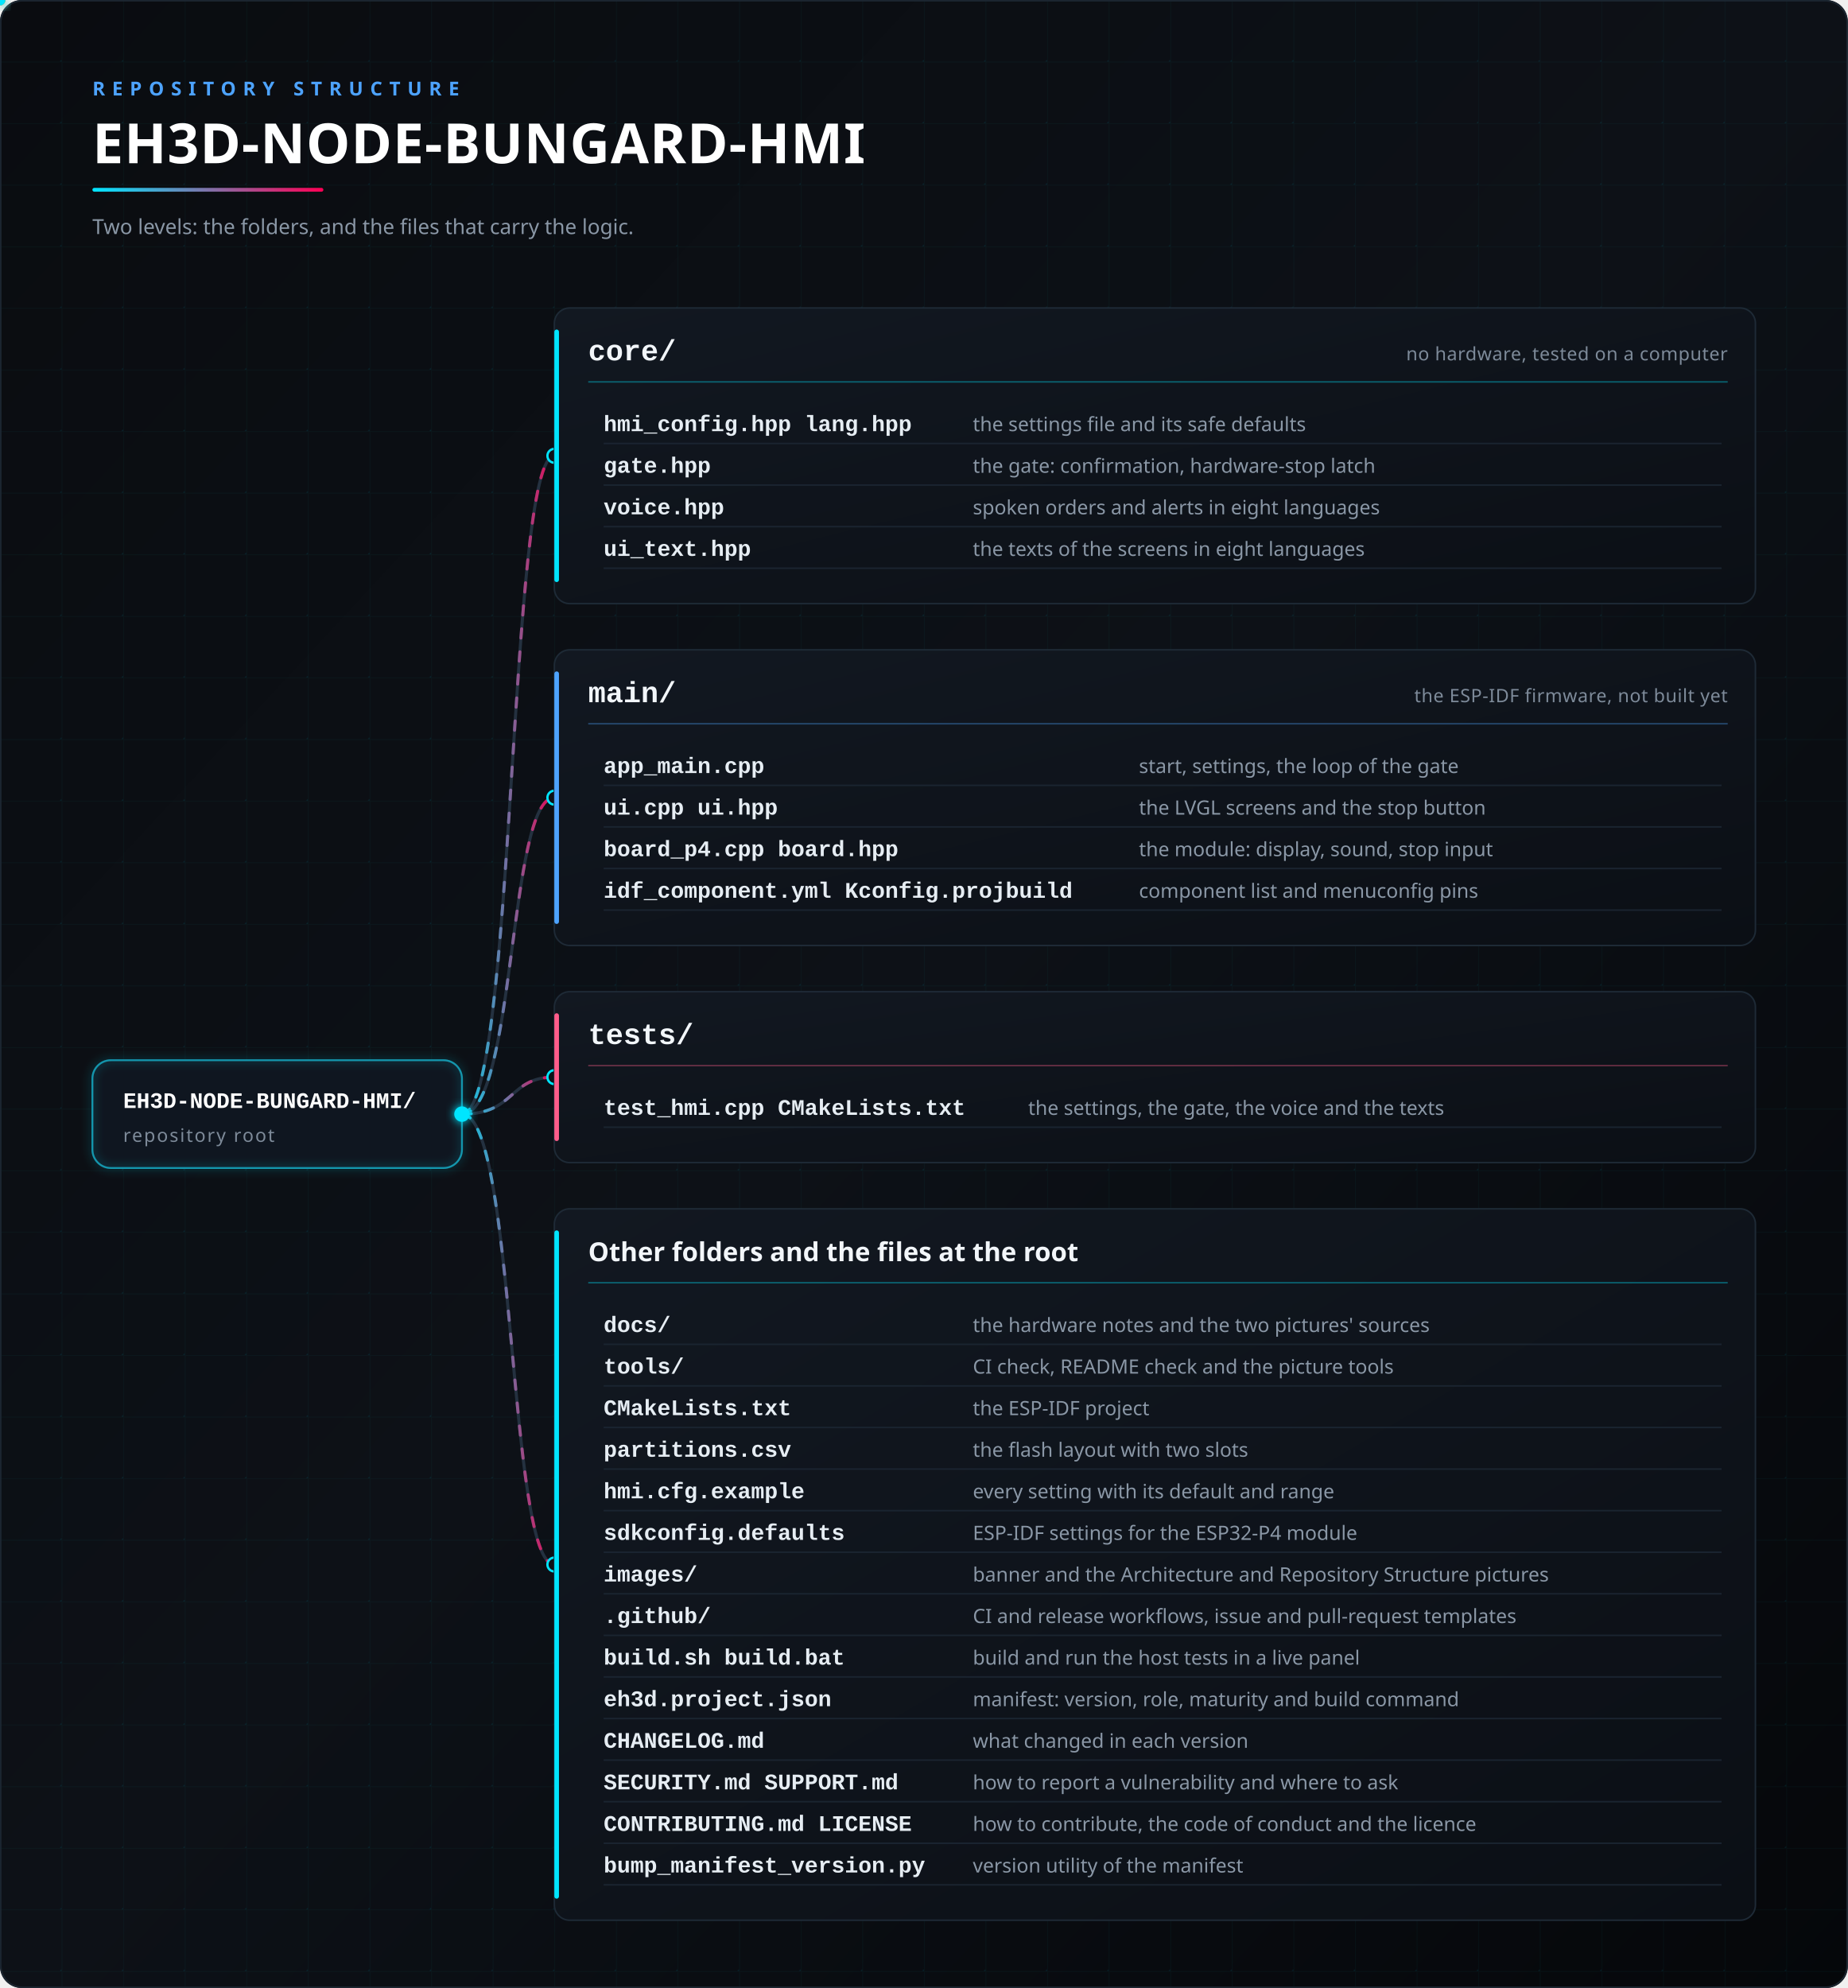
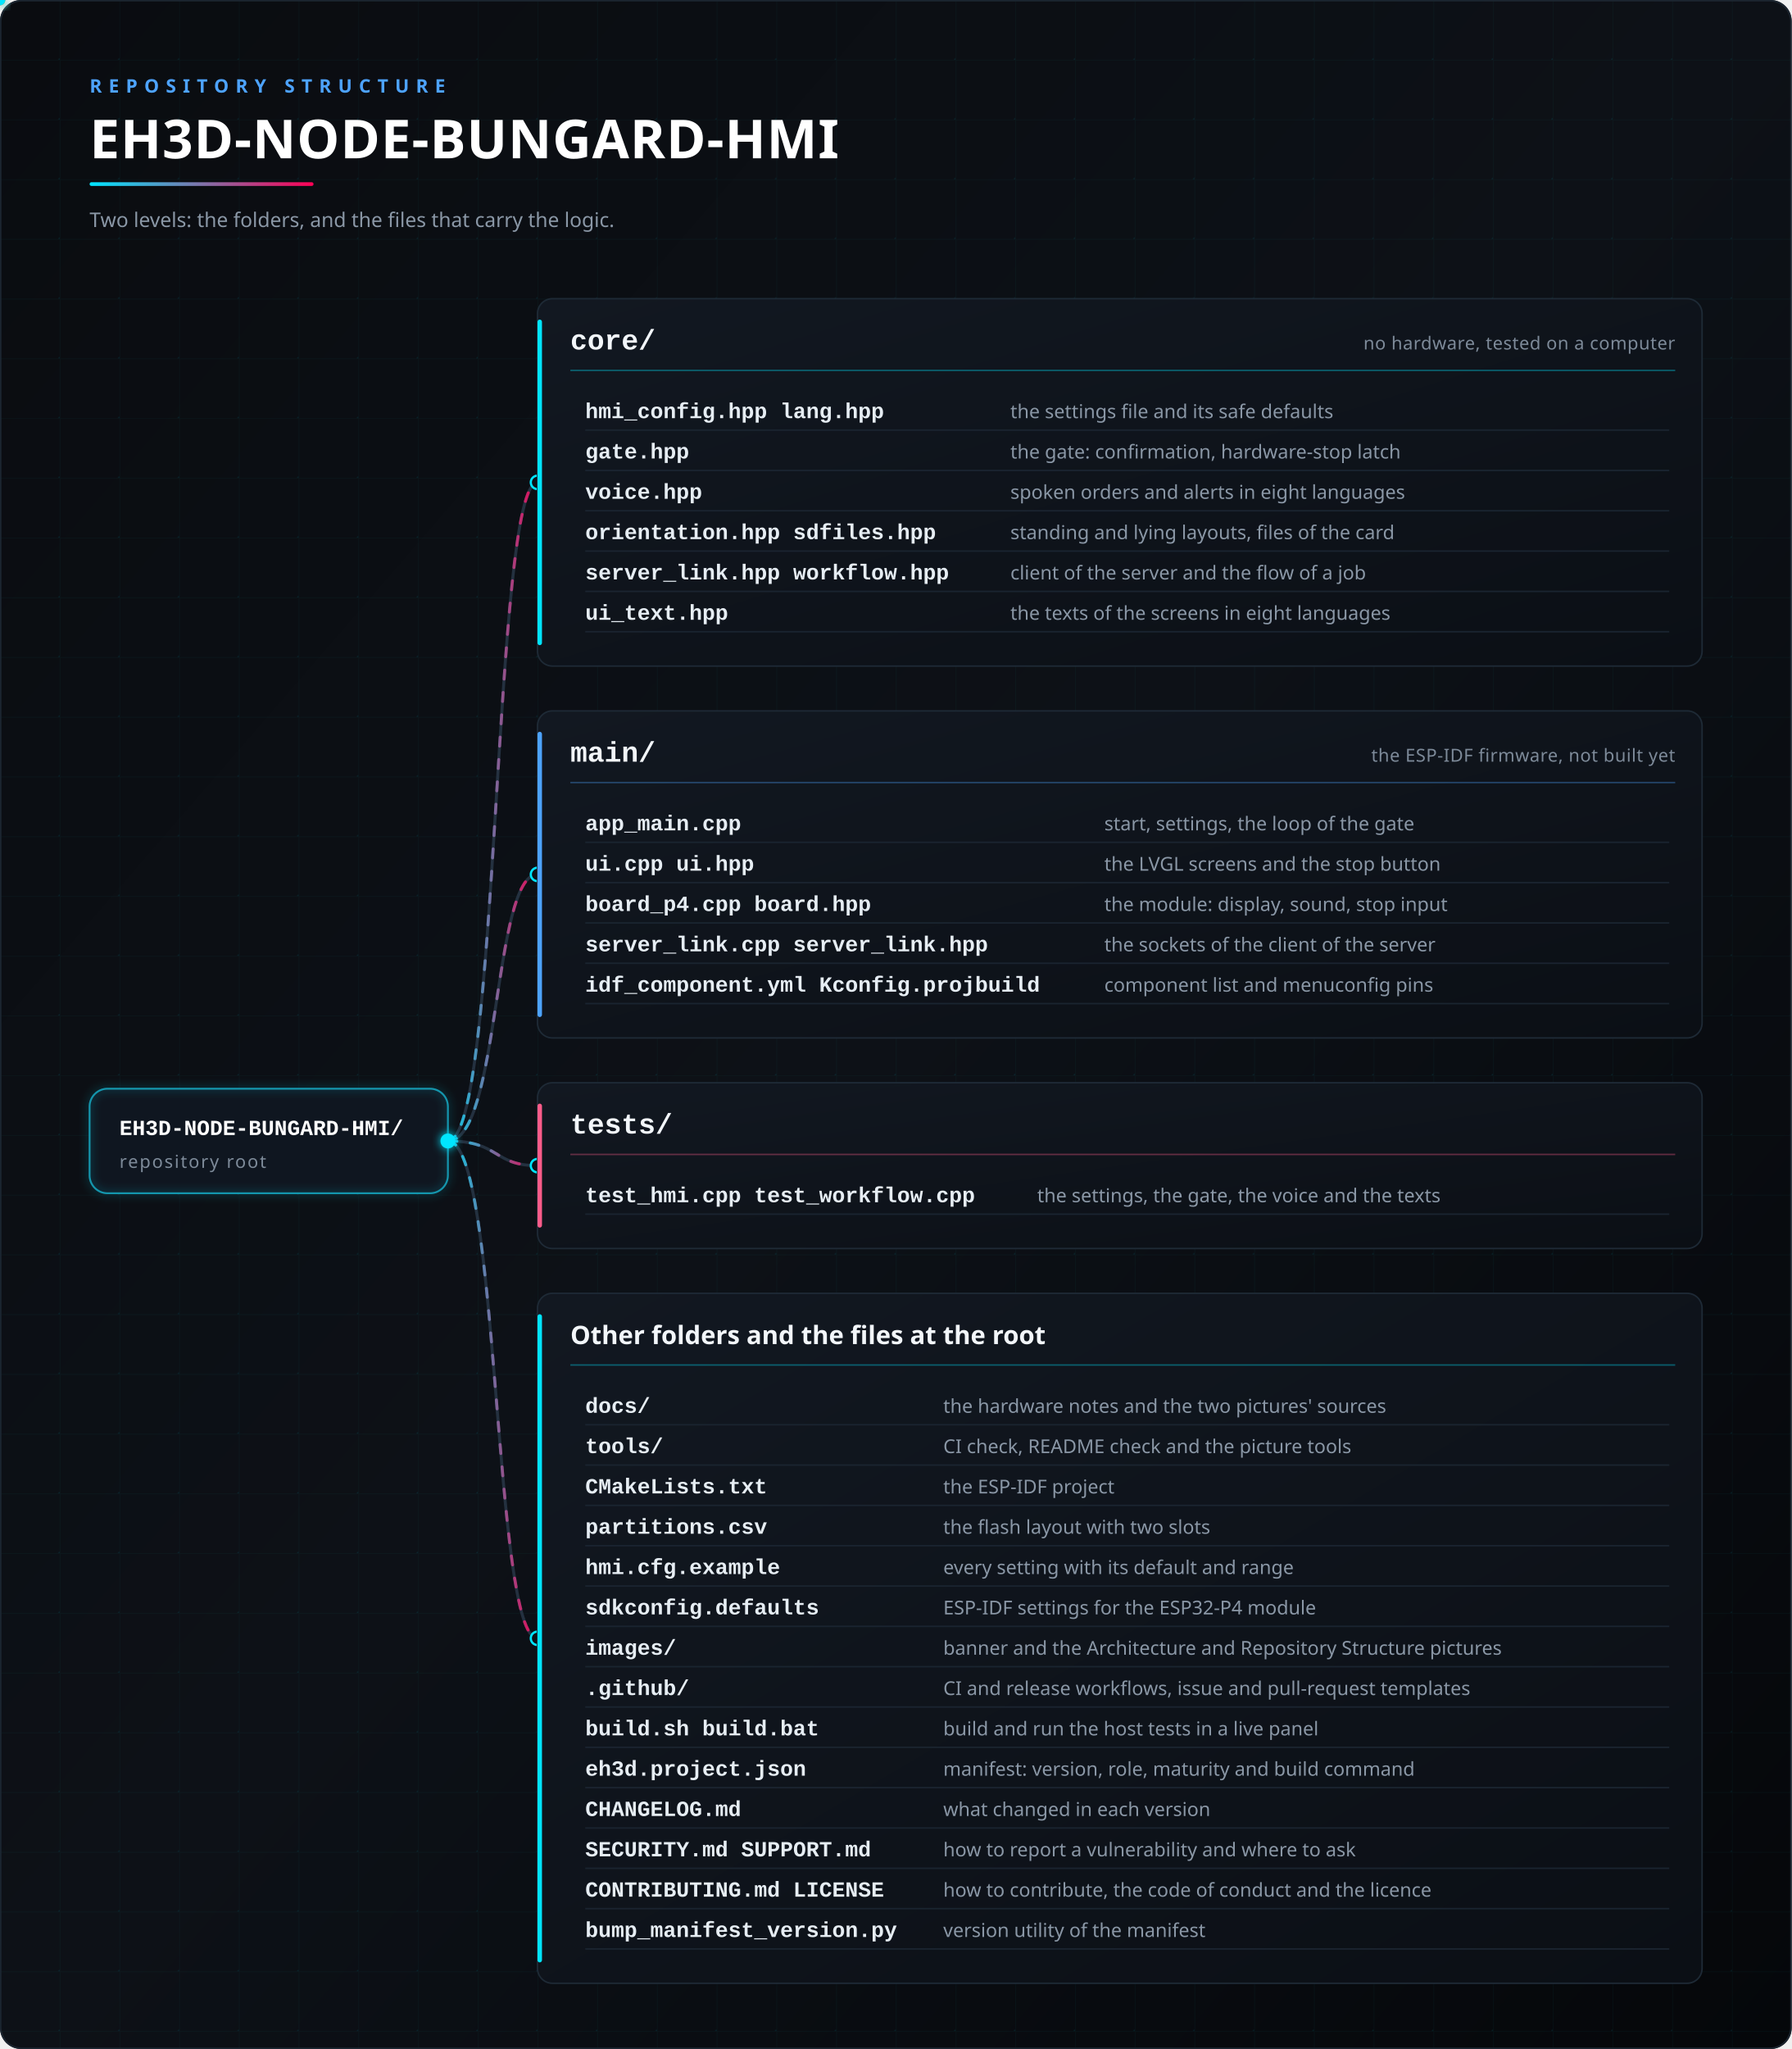
- <svg xmlns="http://www.w3.org/2000/svg" viewBox="0 0 1200 1291" width="100%" role="img" aria-labelledby="t d">
+ <svg xmlns="http://www.w3.org/2000/svg" viewBox="0 0 1200 1372" width="100%" role="img" aria-labelledby="t d">
  <defs>
    <linearGradient id="bg" x1="0" y1="0" x2="1" y2="1">
      <stop offset="0" stop-color="#0A0C10" />
      <stop offset="0.5" stop-color="#0D1117" />
      <stop offset="1" stop-color="#05070A" />
    </linearGradient>
    <linearGradient id="card" x1="0" y1="0" x2="1" y2="1">
      <stop offset="0" stop-color="#121821" />
      <stop offset="1" stop-color="#0B0F15" />
    </linearGradient>
    <linearGradient id="line" x1="0" y1="0" x2="1" y2="0">
      <stop offset="0" stop-color="#00E5FF" />
      <stop offset="1" stop-color="#FF0055" />
    </linearGradient>
    <filter id="glow" x="-50%" y="-50%" width="200%" height="200%">
      <feGaussianBlur stdDeviation="3" result="b" />
      <feMerge>
        <feMergeNode in="b" />
        <feMergeNode in="SourceGraphic" />
      </feMerge>
    </filter>
    <pattern id="grid" width="40" height="40" patternUnits="userSpaceOnUse">
      <path d="M40 0H0V40" fill="none" stroke="#00E5FF" stroke-opacity="0.035" />
      <circle cx="40" cy="40" r="1" fill="#00E5FF" fill-opacity="0.09" />
    </pattern>
  </defs>
-   <rect width="1200" height="1291" rx="14" fill="url(#bg)" />
-   <rect width="1200" height="1291" rx="14" fill="url(#grid)" />
-   <rect x="0.5" y="0.5" width="1199" height="1290" rx="14" fill="none" stroke="#1B2530" />
+   <rect width="1200" height="1372" rx="14" fill="url(#bg)" />
+   <rect width="1200" height="1372" rx="14" fill="url(#grid)" />
+   <rect x="0.5" y="0.5" width="1199" height="1371" rx="14" fill="none" stroke="#1B2530" />
  <text x="60" y="62" font-family="'Segoe UI','Noto Sans','Noto Sans CJK SC','Microsoft YaHei','Yu Gothic','Helvetica Neue',Helvetica,Arial,sans-serif" font-size="12.5" font-weight="600" fill="#4DA3FF" text-anchor="start" letter-spacing="4.5">REPOSITORY STRUCTURE</text>
  <text x="60" y="106" font-family="'Segoe UI','Noto Sans','Noto Sans CJK SC','Microsoft YaHei','Yu Gothic','Helvetica Neue',Helvetica,Arial,sans-serif" font-size="36" font-weight="700" fill="#FFFFFF" text-anchor="start" letter-spacing="0.5">EH3D-NODE-BUNGARD-HMI</text>
  <rect x="60" y="122" width="150" height="2.5" rx="1.25" fill="url(#line)">
    <animate attributeName="width" values="40;150;150" keyTimes="0;0.4;1" dur="3s" repeatCount="indefinite" />
  </rect>
  <text x="60" y="152" font-family="'Segoe UI','Noto Sans','Noto Sans CJK SC','Microsoft YaHei','Yu Gothic','Helvetica Neue',Helvetica,Arial,sans-serif" font-size="13.5" font-weight="400" fill="#8A97A6" text-anchor="start">Two levels: the folders, and the files that carry the logic.</text>
-   <path id="c0" d="M300,723.5 C335,723.5 330,296 360,296" fill="none" stroke="#243140" stroke-width="2" />
-   <path d="M300,723.5 C335,723.5 330,296 360,296" fill="none" stroke="url(#line)" stroke-width="2" stroke-linecap="round" stroke-dasharray="6 9" opacity="0.9">
+   <path id="c0" d="M300,764 C335,764 330,323 360,323" fill="none" stroke="#243140" stroke-width="2" />
+   <path d="M300,764 C335,764 330,323 360,323" fill="none" stroke="url(#line)" stroke-width="2" stroke-linecap="round" stroke-dasharray="6 9" opacity="0.9">
    <animate attributeName="stroke-dashoffset" from="0" to="-30" dur="1.6s" repeatCount="indefinite" />
  </path>
-   <circle cx="360" cy="296" r="4.5" fill="#0D1117" stroke="#00E5FF" stroke-width="1.5" />
-   <path id="c1" d="M300,723.5 C335,723.5 330,518 360,518" fill="none" stroke="#243140" stroke-width="2" />
-   <path d="M300,723.5 C335,723.5 330,518 360,518" fill="none" stroke="url(#line)" stroke-width="2" stroke-linecap="round" stroke-dasharray="6 9" opacity="0.9">
+   <circle cx="360" cy="323" r="4.5" fill="#0D1117" stroke="#00E5FF" stroke-width="1.5" />
+   <path id="c1" d="M300,764 C335,764 330,585.5 360,585.5" fill="none" stroke="#243140" stroke-width="2" />
+   <path d="M300,764 C335,764 330,585.5 360,585.5" fill="none" stroke="url(#line)" stroke-width="2" stroke-linecap="round" stroke-dasharray="6 9" opacity="0.9">
    <animate attributeName="stroke-dashoffset" from="0" to="-30" dur="1.6s" repeatCount="indefinite" />
  </path>
-   <circle cx="360" cy="518" r="4.5" fill="#0D1117" stroke="#00E5FF" stroke-width="1.5" />
-   <path id="c2" d="M300,723.5 C335,723.5 330,699.5 360,699.5" fill="none" stroke="#243140" stroke-width="2" />
-   <path d="M300,723.5 C335,723.5 330,699.5 360,699.5" fill="none" stroke="url(#line)" stroke-width="2" stroke-linecap="round" stroke-dasharray="6 9" opacity="0.9">
+   <circle cx="360" cy="585.5" r="4.5" fill="#0D1117" stroke="#00E5FF" stroke-width="1.5" />
+   <path id="c2" d="M300,764 C335,764 330,780.5 360,780.5" fill="none" stroke="#243140" stroke-width="2" />
+   <path d="M300,764 C335,764 330,780.5 360,780.5" fill="none" stroke="url(#line)" stroke-width="2" stroke-linecap="round" stroke-dasharray="6 9" opacity="0.9">
    <animate attributeName="stroke-dashoffset" from="0" to="-30" dur="1.6s" repeatCount="indefinite" />
  </path>
-   <circle cx="360" cy="699.5" r="4.5" fill="#0D1117" stroke="#00E5FF" stroke-width="1.5" />
-   <path id="c3" d="M300,723.5 C335,723.5 330,1016 360,1016" fill="none" stroke="#243140" stroke-width="2" />
-   <path d="M300,723.5 C335,723.5 330,1016 360,1016" fill="none" stroke="url(#line)" stroke-width="2" stroke-linecap="round" stroke-dasharray="6 9" opacity="0.9">
+   <circle cx="360" cy="780.5" r="4.5" fill="#0D1117" stroke="#00E5FF" stroke-width="1.5" />
+   <path id="c3" d="M300,764 C335,764 330,1097 360,1097" fill="none" stroke="#243140" stroke-width="2" />
+   <path d="M300,764 C335,764 330,1097 360,1097" fill="none" stroke="url(#line)" stroke-width="2" stroke-linecap="round" stroke-dasharray="6 9" opacity="0.9">
    <animate attributeName="stroke-dashoffset" from="0" to="-30" dur="1.6s" repeatCount="indefinite" />
  </path>
-   <circle cx="360" cy="1016" r="4.5" fill="#0D1117" stroke="#00E5FF" stroke-width="1.5" />
+   <circle cx="360" cy="1097" r="4.5" fill="#0D1117" stroke="#00E5FF" stroke-width="1.5" />
  <circle r="3.5" fill="#00E5FF" filter="url(#glow)">
    <animateMotion dur="3.4s" repeatCount="indefinite">
      <mpath href="#c0" />
    </animateMotion>
  </circle>
  <circle r="3.5" fill="#4DA3FF" filter="url(#glow)">
    <animateMotion dur="4.2s" repeatCount="indefinite">
      <mpath href="#c1" />
    </animateMotion>
  </circle>
  <circle r="3.5" fill="#FFB300" filter="url(#glow)">
    <animateMotion dur="5.0s" repeatCount="indefinite">
      <mpath href="#c2" />
    </animateMotion>
  </circle>
  <circle r="3.5" fill="#00E5FF" filter="url(#glow)">
    <animateMotion dur="5.8s" repeatCount="indefinite">
      <mpath href="#c3" />
    </animateMotion>
  </circle>
-   <rect x="60" y="688.5" width="240" height="70" rx="12" fill="#0F1620" stroke="#2A3A4C" stroke-width="1.2" />
-   <rect x="60" y="688.5" width="240" height="70" rx="12" fill="none" stroke="#00E5FF" stroke-opacity="0.5" stroke-width="1.2" filter="url(#glow)">
+   <rect x="60" y="729" width="240" height="70" rx="12" fill="#0F1620" stroke="#2A3A4C" stroke-width="1.2" />
+   <rect x="60" y="729" width="240" height="70" rx="12" fill="none" stroke="#00E5FF" stroke-opacity="0.5" stroke-width="1.2" filter="url(#glow)">
    <animate attributeName="stroke-opacity" values="0.15;0.6;0.15" dur="3.6s" repeatCount="indefinite" />
  </rect>
-   <text x="80" y="719.5" font-family="'JetBrains Mono','Cascadia Code','SFMono-Regular',Consolas,'Liberation Mono',monospace" font-size="14.4" font-weight="700" fill="#FFFFFF" text-anchor="start">EH3D-NODE-BUNGARD-HMI/</text>
-   <text x="80" y="741.5" font-family="'Segoe UI','Noto Sans','Noto Sans CJK SC','Microsoft YaHei','Yu Gothic','Helvetica Neue',Helvetica,Arial,sans-serif" font-size="12" font-weight="400" fill="#7D8A99" text-anchor="start" letter-spacing="1">repository root</text>
-   <circle cx="300" cy="723.5" r="5" fill="#00E5FF" filter="url(#glow)" />
-   <rect x="360" y="200" width="780" height="192" rx="10" fill="url(#card)" stroke="#1E2A36" stroke-width="1" />
-   <rect x="360" y="214" width="3" height="164" rx="1.5" fill="#00E5FF">
+   <text x="80" y="760" font-family="'JetBrains Mono','Cascadia Code','SFMono-Regular',Consolas,'Liberation Mono',monospace" font-size="14.4" font-weight="700" fill="#FFFFFF" text-anchor="start">EH3D-NODE-BUNGARD-HMI/</text>
+   <text x="80" y="782" font-family="'Segoe UI','Noto Sans','Noto Sans CJK SC','Microsoft YaHei','Yu Gothic','Helvetica Neue',Helvetica,Arial,sans-serif" font-size="12" font-weight="400" fill="#7D8A99" text-anchor="start" letter-spacing="1">repository root</text>
+   <circle cx="300" cy="764" r="5" fill="#00E5FF" filter="url(#glow)" />
+   <rect x="360" y="200" width="780" height="246" rx="10" fill="url(#card)" stroke="#1E2A36" stroke-width="1" />
+   <rect x="360" y="214" width="3" height="218" rx="1.5" fill="#00E5FF">
    <animate attributeName="opacity" values="0.55;1;0.55" dur="4s" begin="0s" repeatCount="indefinite" />
  </rect>
  <text x="382" y="234" font-family="'JetBrains Mono','Cascadia Code','SFMono-Regular',Consolas,'Liberation Mono',monospace" font-size="19" font-weight="700" fill="#F2F6FA" text-anchor="start">core/</text>
  <text x="1122" y="234" font-family="'Segoe UI','Noto Sans','Noto Sans CJK SC','Microsoft YaHei','Yu Gothic','Helvetica Neue',Helvetica,Arial,sans-serif" font-size="12" font-weight="400" fill="#7D8A99" text-anchor="end" letter-spacing="0.3">no hardware, tested on a computer</text>
  <line x1="382" y1="248" x2="1122" y2="248" stroke="#00E5FF" stroke-opacity="0.35" stroke-width="1" />
  <text x="392" y="280" font-family="'JetBrains Mono','Cascadia Code','SFMono-Regular',Consolas,'Liberation Mono',monospace" font-size="14.5" font-weight="600" fill="#E6EDF3" text-anchor="start">hmi_config.hpp  lang.hpp</text>
-   <text x="631.76" y="280" font-family="'Segoe UI','Noto Sans','Noto Sans CJK SC','Microsoft YaHei','Yu Gothic','Helvetica Neue',Helvetica,Arial,sans-serif" font-size="12.8" font-weight="400" fill="#8A97A6" text-anchor="start">the settings file and its safe defaults</text>
+   <text x="676.71" y="280" font-family="'Segoe UI','Noto Sans','Noto Sans CJK SC','Microsoft YaHei','Yu Gothic','Helvetica Neue',Helvetica,Arial,sans-serif" font-size="12.8" font-weight="400" fill="#8A97A6" text-anchor="start">the settings file and its safe defaults</text>
  <line x1="392" y1="288" x2="1118" y2="288" stroke="#1A2430" stroke-width="1" />
  <text x="392" y="307" font-family="'JetBrains Mono','Cascadia Code','SFMono-Regular',Consolas,'Liberation Mono',monospace" font-size="14.5" font-weight="600" fill="#E6EDF3" text-anchor="start">gate.hpp</text>
-   <text x="631.76" y="307" font-family="'Segoe UI','Noto Sans','Noto Sans CJK SC','Microsoft YaHei','Yu Gothic','Helvetica Neue',Helvetica,Arial,sans-serif" font-size="12.8" font-weight="400" fill="#8A97A6" text-anchor="start">the gate: confirmation, hardware-stop latch</text>
+   <text x="676.71" y="307" font-family="'Segoe UI','Noto Sans','Noto Sans CJK SC','Microsoft YaHei','Yu Gothic','Helvetica Neue',Helvetica,Arial,sans-serif" font-size="12.8" font-weight="400" fill="#8A97A6" text-anchor="start">the gate: confirmation, hardware-stop latch</text>
  <line x1="392" y1="315" x2="1118" y2="315" stroke="#1A2430" stroke-width="1" />
  <text x="392" y="334" font-family="'JetBrains Mono','Cascadia Code','SFMono-Regular',Consolas,'Liberation Mono',monospace" font-size="14.5" font-weight="600" fill="#E6EDF3" text-anchor="start">voice.hpp</text>
-   <text x="631.76" y="334" font-family="'Segoe UI','Noto Sans','Noto Sans CJK SC','Microsoft YaHei','Yu Gothic','Helvetica Neue',Helvetica,Arial,sans-serif" font-size="12.8" font-weight="400" fill="#8A97A6" text-anchor="start">spoken orders and alerts in eight languages</text>
+   <text x="676.71" y="334" font-family="'Segoe UI','Noto Sans','Noto Sans CJK SC','Microsoft YaHei','Yu Gothic','Helvetica Neue',Helvetica,Arial,sans-serif" font-size="12.8" font-weight="400" fill="#8A97A6" text-anchor="start">spoken orders and alerts in eight languages</text>
  <line x1="392" y1="342" x2="1118" y2="342" stroke="#1A2430" stroke-width="1" />
-   <text x="392" y="361" font-family="'JetBrains Mono','Cascadia Code','SFMono-Regular',Consolas,'Liberation Mono',monospace" font-size="14.5" font-weight="600" fill="#E6EDF3" text-anchor="start">ui_text.hpp</text>
-   <text x="631.76" y="361" font-family="'Segoe UI','Noto Sans','Noto Sans CJK SC','Microsoft YaHei','Yu Gothic','Helvetica Neue',Helvetica,Arial,sans-serif" font-size="12.8" font-weight="400" fill="#8A97A6" text-anchor="start">the texts of the screens in eight languages</text>
+   <text x="392" y="361" font-family="'JetBrains Mono','Cascadia Code','SFMono-Regular',Consolas,'Liberation Mono',monospace" font-size="14.5" font-weight="600" fill="#E6EDF3" text-anchor="start">orientation.hpp  sdfiles.hpp</text>
+   <text x="676.71" y="361" font-family="'Segoe UI','Noto Sans','Noto Sans CJK SC','Microsoft YaHei','Yu Gothic','Helvetica Neue',Helvetica,Arial,sans-serif" font-size="12.8" font-weight="400" fill="#8A97A6" text-anchor="start">standing and lying layouts, files of the card</text>
  <line x1="392" y1="369" x2="1118" y2="369" stroke="#1A2430" stroke-width="1" />
-   <rect x="360" y="422" width="780" height="192" rx="10" fill="url(#card)" stroke="#1E2A36" stroke-width="1" />
-   <rect x="360" y="436" width="3" height="164" rx="1.5" fill="#4DA3FF">
+   <text x="392" y="388" font-family="'JetBrains Mono','Cascadia Code','SFMono-Regular',Consolas,'Liberation Mono',monospace" font-size="14.5" font-weight="600" fill="#E6EDF3" text-anchor="start">server_link.hpp  workflow.hpp</text>
+   <text x="676.71" y="388" font-family="'Segoe UI','Noto Sans','Noto Sans CJK SC','Microsoft YaHei','Yu Gothic','Helvetica Neue',Helvetica,Arial,sans-serif" font-size="12.8" font-weight="400" fill="#8A97A6" text-anchor="start">client of the server and the flow of a job</text>
+   <line x1="392" y1="396" x2="1118" y2="396" stroke="#1A2430" stroke-width="1" />
+   <text x="392" y="415" font-family="'JetBrains Mono','Cascadia Code','SFMono-Regular',Consolas,'Liberation Mono',monospace" font-size="14.5" font-weight="600" fill="#E6EDF3" text-anchor="start">ui_text.hpp</text>
+   <text x="676.71" y="415" font-family="'Segoe UI','Noto Sans','Noto Sans CJK SC','Microsoft YaHei','Yu Gothic','Helvetica Neue',Helvetica,Arial,sans-serif" font-size="12.8" font-weight="400" fill="#8A97A6" text-anchor="start">the texts of the screens in eight languages</text>
+   <line x1="392" y1="423" x2="1118" y2="423" stroke="#1A2430" stroke-width="1" />
+   <rect x="360" y="476" width="780" height="219" rx="10" fill="url(#card)" stroke="#1E2A36" stroke-width="1" />
+   <rect x="360" y="490" width="3" height="191" rx="1.5" fill="#4DA3FF">
    <animate attributeName="opacity" values="0.55;1;0.55" dur="4s" begin="0.6s" repeatCount="indefinite" />
  </rect>
-   <text x="382" y="456" font-family="'JetBrains Mono','Cascadia Code','SFMono-Regular',Consolas,'Liberation Mono',monospace" font-size="19" font-weight="700" fill="#F2F6FA" text-anchor="start">main/</text>
-   <text x="1122" y="456" font-family="'Segoe UI','Noto Sans','Noto Sans CJK SC','Microsoft YaHei','Yu Gothic','Helvetica Neue',Helvetica,Arial,sans-serif" font-size="12" font-weight="400" fill="#7D8A99" text-anchor="end" letter-spacing="0.3">the ESP-IDF firmware, not built yet</text>
-   <line x1="382" y1="470" x2="1122" y2="470" stroke="#4DA3FF" stroke-opacity="0.35" stroke-width="1" />
-   <text x="392" y="502" font-family="'JetBrains Mono','Cascadia Code','SFMono-Regular',Consolas,'Liberation Mono',monospace" font-size="14.5" font-weight="600" fill="#E6EDF3" text-anchor="start">app_main.cpp</text>
-   <text x="739.64" y="502" font-family="'Segoe UI','Noto Sans','Noto Sans CJK SC','Microsoft YaHei','Yu Gothic','Helvetica Neue',Helvetica,Arial,sans-serif" font-size="12.8" font-weight="400" fill="#8A97A6" text-anchor="start">start, settings, the loop of the gate</text>
-   <line x1="392" y1="510" x2="1118" y2="510" stroke="#1A2430" stroke-width="1" />
-   <text x="392" y="529" font-family="'JetBrains Mono','Cascadia Code','SFMono-Regular',Consolas,'Liberation Mono',monospace" font-size="14.5" font-weight="600" fill="#E6EDF3" text-anchor="start">ui.cpp  ui.hpp</text>
-   <text x="739.64" y="529" font-family="'Segoe UI','Noto Sans','Noto Sans CJK SC','Microsoft YaHei','Yu Gothic','Helvetica Neue',Helvetica,Arial,sans-serif" font-size="12.8" font-weight="400" fill="#8A97A6" text-anchor="start">the LVGL screens and the stop button</text>
-   <line x1="392" y1="537" x2="1118" y2="537" stroke="#1A2430" stroke-width="1" />
-   <text x="392" y="556" font-family="'JetBrains Mono','Cascadia Code','SFMono-Regular',Consolas,'Liberation Mono',monospace" font-size="14.5" font-weight="600" fill="#E6EDF3" text-anchor="start">board_p4.cpp  board.hpp</text>
-   <text x="739.64" y="556" font-family="'Segoe UI','Noto Sans','Noto Sans CJK SC','Microsoft YaHei','Yu Gothic','Helvetica Neue',Helvetica,Arial,sans-serif" font-size="12.8" font-weight="400" fill="#8A97A6" text-anchor="start">the module: display, sound, stop input</text>
+   <text x="382" y="510" font-family="'JetBrains Mono','Cascadia Code','SFMono-Regular',Consolas,'Liberation Mono',monospace" font-size="19" font-weight="700" fill="#F2F6FA" text-anchor="start">main/</text>
+   <text x="1122" y="510" font-family="'Segoe UI','Noto Sans','Noto Sans CJK SC','Microsoft YaHei','Yu Gothic','Helvetica Neue',Helvetica,Arial,sans-serif" font-size="12" font-weight="400" fill="#7D8A99" text-anchor="end" letter-spacing="0.3">the ESP-IDF firmware, not built yet</text>
+   <line x1="382" y1="524" x2="1122" y2="524" stroke="#4DA3FF" stroke-opacity="0.35" stroke-width="1" />
+   <text x="392" y="556" font-family="'JetBrains Mono','Cascadia Code','SFMono-Regular',Consolas,'Liberation Mono',monospace" font-size="14.5" font-weight="600" fill="#E6EDF3" text-anchor="start">app_main.cpp</text>
+   <text x="739.64" y="556" font-family="'Segoe UI','Noto Sans','Noto Sans CJK SC','Microsoft YaHei','Yu Gothic','Helvetica Neue',Helvetica,Arial,sans-serif" font-size="12.8" font-weight="400" fill="#8A97A6" text-anchor="start">start, settings, the loop of the gate</text>
  <line x1="392" y1="564" x2="1118" y2="564" stroke="#1A2430" stroke-width="1" />
-   <text x="392" y="583" font-family="'JetBrains Mono','Cascadia Code','SFMono-Regular',Consolas,'Liberation Mono',monospace" font-size="14.5" font-weight="600" fill="#E6EDF3" text-anchor="start">idf_component.yml  Kconfig.projbuild</text>
-   <text x="739.64" y="583" font-family="'Segoe UI','Noto Sans','Noto Sans CJK SC','Microsoft YaHei','Yu Gothic','Helvetica Neue',Helvetica,Arial,sans-serif" font-size="12.8" font-weight="400" fill="#8A97A6" text-anchor="start">component list and menuconfig pins</text>
+   <text x="392" y="583" font-family="'JetBrains Mono','Cascadia Code','SFMono-Regular',Consolas,'Liberation Mono',monospace" font-size="14.5" font-weight="600" fill="#E6EDF3" text-anchor="start">ui.cpp  ui.hpp</text>
+   <text x="739.64" y="583" font-family="'Segoe UI','Noto Sans','Noto Sans CJK SC','Microsoft YaHei','Yu Gothic','Helvetica Neue',Helvetica,Arial,sans-serif" font-size="12.8" font-weight="400" fill="#8A97A6" text-anchor="start">the LVGL screens and the stop button</text>
  <line x1="392" y1="591" x2="1118" y2="591" stroke="#1A2430" stroke-width="1" />
-   <rect x="360" y="644" width="780" height="111" rx="10" fill="url(#card)" stroke="#1E2A36" stroke-width="1" />
-   <rect x="360" y="658" width="3" height="83" rx="1.5" fill="#FF5C8A">
+   <text x="392" y="610" font-family="'JetBrains Mono','Cascadia Code','SFMono-Regular',Consolas,'Liberation Mono',monospace" font-size="14.5" font-weight="600" fill="#E6EDF3" text-anchor="start">board_p4.cpp  board.hpp</text>
+   <text x="739.64" y="610" font-family="'Segoe UI','Noto Sans','Noto Sans CJK SC','Microsoft YaHei','Yu Gothic','Helvetica Neue',Helvetica,Arial,sans-serif" font-size="12.8" font-weight="400" fill="#8A97A6" text-anchor="start">the module: display, sound, stop input</text>
+   <line x1="392" y1="618" x2="1118" y2="618" stroke="#1A2430" stroke-width="1" />
+   <text x="392" y="637" font-family="'JetBrains Mono','Cascadia Code','SFMono-Regular',Consolas,'Liberation Mono',monospace" font-size="14.5" font-weight="600" fill="#E6EDF3" text-anchor="start">server_link.cpp  server_link.hpp</text>
+   <text x="739.64" y="637" font-family="'Segoe UI','Noto Sans','Noto Sans CJK SC','Microsoft YaHei','Yu Gothic','Helvetica Neue',Helvetica,Arial,sans-serif" font-size="12.8" font-weight="400" fill="#8A97A6" text-anchor="start">the sockets of the client of the server</text>
+   <line x1="392" y1="645" x2="1118" y2="645" stroke="#1A2430" stroke-width="1" />
+   <text x="392" y="664" font-family="'JetBrains Mono','Cascadia Code','SFMono-Regular',Consolas,'Liberation Mono',monospace" font-size="14.5" font-weight="600" fill="#E6EDF3" text-anchor="start">idf_component.yml  Kconfig.projbuild</text>
+   <text x="739.64" y="664" font-family="'Segoe UI','Noto Sans','Noto Sans CJK SC','Microsoft YaHei','Yu Gothic','Helvetica Neue',Helvetica,Arial,sans-serif" font-size="12.8" font-weight="400" fill="#8A97A6" text-anchor="start">component list and menuconfig pins</text>
+   <line x1="392" y1="672" x2="1118" y2="672" stroke="#1A2430" stroke-width="1" />
+   <rect x="360" y="725" width="780" height="111" rx="10" fill="url(#card)" stroke="#1E2A36" stroke-width="1" />
+   <rect x="360" y="739" width="3" height="83" rx="1.5" fill="#FF5C8A">
    <animate attributeName="opacity" values="0.55;1;0.55" dur="4s" begin="1.2s" repeatCount="indefinite" />
  </rect>
-   <text x="382" y="678" font-family="'JetBrains Mono','Cascadia Code','SFMono-Regular',Consolas,'Liberation Mono',monospace" font-size="19" font-weight="700" fill="#F2F6FA" text-anchor="start">tests/</text>
-   <line x1="382" y1="692" x2="1122" y2="692" stroke="#FF5C8A" stroke-opacity="0.35" stroke-width="1" />
-   <text x="392" y="724" font-family="'JetBrains Mono','Cascadia Code','SFMono-Regular',Consolas,'Liberation Mono',monospace" font-size="14.5" font-weight="600" fill="#E6EDF3" text-anchor="start">test_hmi.cpp  CMakeLists.txt</text>
-   <text x="667.72" y="724" font-family="'Segoe UI','Noto Sans','Noto Sans CJK SC','Microsoft YaHei','Yu Gothic','Helvetica Neue',Helvetica,Arial,sans-serif" font-size="12.8" font-weight="400" fill="#8A97A6" text-anchor="start">the settings, the gate, the voice and the texts</text>
-   <line x1="392" y1="732" x2="1118" y2="732" stroke="#1A2430" stroke-width="1" />
-   <rect x="360" y="785" width="780" height="462" rx="10" fill="url(#card)" stroke="#1E2A36" stroke-width="1" />
-   <rect x="360" y="799" width="3" height="434" rx="1.5" fill="#00E5FF">
+   <text x="382" y="759" font-family="'JetBrains Mono','Cascadia Code','SFMono-Regular',Consolas,'Liberation Mono',monospace" font-size="19" font-weight="700" fill="#F2F6FA" text-anchor="start">tests/</text>
+   <line x1="382" y1="773" x2="1122" y2="773" stroke="#FF5C8A" stroke-opacity="0.35" stroke-width="1" />
+   <text x="392" y="805" font-family="'JetBrains Mono','Cascadia Code','SFMono-Regular',Consolas,'Liberation Mono',monospace" font-size="14.5" font-weight="600" fill="#E6EDF3" text-anchor="start">test_hmi.cpp  test_workflow.cpp</text>
+   <text x="694.69" y="805" font-family="'Segoe UI','Noto Sans','Noto Sans CJK SC','Microsoft YaHei','Yu Gothic','Helvetica Neue',Helvetica,Arial,sans-serif" font-size="12.8" font-weight="400" fill="#8A97A6" text-anchor="start">the settings, the gate, the voice and the texts</text>
+   <line x1="392" y1="813" x2="1118" y2="813" stroke="#1A2430" stroke-width="1" />
+   <rect x="360" y="866" width="780" height="462" rx="10" fill="url(#card)" stroke="#1E2A36" stroke-width="1" />
+   <rect x="360" y="880" width="3" height="434" rx="1.5" fill="#00E5FF">
    <animate attributeName="opacity" values="0.55;1;0.55" dur="4s" begin="1.8s" repeatCount="indefinite" />
  </rect>
-   <text x="382" y="819" font-family="'Segoe UI','Noto Sans','Noto Sans CJK SC','Microsoft YaHei','Yu Gothic','Helvetica Neue',Helvetica,Arial,sans-serif" font-size="17" font-weight="700" fill="#F2F6FA" text-anchor="start">Other folders and the files at the root</text>
-   <line x1="382" y1="833" x2="1122" y2="833" stroke="#00E5FF" stroke-opacity="0.35" stroke-width="1" />
-   <text x="392" y="865" font-family="'JetBrains Mono','Cascadia Code','SFMono-Regular',Consolas,'Liberation Mono',monospace" font-size="14.5" font-weight="600" fill="#E6EDF3" text-anchor="start">docs/</text>
-   <text x="631.76" y="865" font-family="'Segoe UI','Noto Sans','Noto Sans CJK SC','Microsoft YaHei','Yu Gothic','Helvetica Neue',Helvetica,Arial,sans-serif" font-size="12.8" font-weight="400" fill="#8A97A6" text-anchor="start">the hardware notes and the two pictures' sources</text>
-   <line x1="392" y1="873" x2="1118" y2="873" stroke="#1A2430" stroke-width="1" />
-   <text x="392" y="892" font-family="'JetBrains Mono','Cascadia Code','SFMono-Regular',Consolas,'Liberation Mono',monospace" font-size="14.5" font-weight="600" fill="#E6EDF3" text-anchor="start">tools/</text>
-   <text x="631.76" y="892" font-family="'Segoe UI','Noto Sans','Noto Sans CJK SC','Microsoft YaHei','Yu Gothic','Helvetica Neue',Helvetica,Arial,sans-serif" font-size="12.8" font-weight="400" fill="#8A97A6" text-anchor="start">CI check, README check and the picture tools</text>
-   <line x1="392" y1="900" x2="1118" y2="900" stroke="#1A2430" stroke-width="1" />
-   <text x="392" y="919" font-family="'JetBrains Mono','Cascadia Code','SFMono-Regular',Consolas,'Liberation Mono',monospace" font-size="14.5" font-weight="600" fill="#E6EDF3" text-anchor="start">CMakeLists.txt</text>
-   <text x="631.76" y="919" font-family="'Segoe UI','Noto Sans','Noto Sans CJK SC','Microsoft YaHei','Yu Gothic','Helvetica Neue',Helvetica,Arial,sans-serif" font-size="12.8" font-weight="400" fill="#8A97A6" text-anchor="start">the ESP-IDF project</text>
-   <line x1="392" y1="927" x2="1118" y2="927" stroke="#1A2430" stroke-width="1" />
-   <text x="392" y="946" font-family="'JetBrains Mono','Cascadia Code','SFMono-Regular',Consolas,'Liberation Mono',monospace" font-size="14.5" font-weight="600" fill="#E6EDF3" text-anchor="start">partitions.csv</text>
-   <text x="631.76" y="946" font-family="'Segoe UI','Noto Sans','Noto Sans CJK SC','Microsoft YaHei','Yu Gothic','Helvetica Neue',Helvetica,Arial,sans-serif" font-size="12.8" font-weight="400" fill="#8A97A6" text-anchor="start">the flash layout with two slots</text>
+   <text x="382" y="900" font-family="'Segoe UI','Noto Sans','Noto Sans CJK SC','Microsoft YaHei','Yu Gothic','Helvetica Neue',Helvetica,Arial,sans-serif" font-size="17" font-weight="700" fill="#F2F6FA" text-anchor="start">Other folders and the files at the root</text>
+   <line x1="382" y1="914" x2="1122" y2="914" stroke="#00E5FF" stroke-opacity="0.35" stroke-width="1" />
+   <text x="392" y="946" font-family="'JetBrains Mono','Cascadia Code','SFMono-Regular',Consolas,'Liberation Mono',monospace" font-size="14.5" font-weight="600" fill="#E6EDF3" text-anchor="start">docs/</text>
+   <text x="631.76" y="946" font-family="'Segoe UI','Noto Sans','Noto Sans CJK SC','Microsoft YaHei','Yu Gothic','Helvetica Neue',Helvetica,Arial,sans-serif" font-size="12.8" font-weight="400" fill="#8A97A6" text-anchor="start">the hardware notes and the two pictures' sources</text>
  <line x1="392" y1="954" x2="1118" y2="954" stroke="#1A2430" stroke-width="1" />
-   <text x="392" y="973" font-family="'JetBrains Mono','Cascadia Code','SFMono-Regular',Consolas,'Liberation Mono',monospace" font-size="14.5" font-weight="600" fill="#E6EDF3" text-anchor="start">hmi.cfg.example</text>
-   <text x="631.76" y="973" font-family="'Segoe UI','Noto Sans','Noto Sans CJK SC','Microsoft YaHei','Yu Gothic','Helvetica Neue',Helvetica,Arial,sans-serif" font-size="12.8" font-weight="400" fill="#8A97A6" text-anchor="start">every setting with its default and range</text>
+   <text x="392" y="973" font-family="'JetBrains Mono','Cascadia Code','SFMono-Regular',Consolas,'Liberation Mono',monospace" font-size="14.5" font-weight="600" fill="#E6EDF3" text-anchor="start">tools/</text>
+   <text x="631.76" y="973" font-family="'Segoe UI','Noto Sans','Noto Sans CJK SC','Microsoft YaHei','Yu Gothic','Helvetica Neue',Helvetica,Arial,sans-serif" font-size="12.8" font-weight="400" fill="#8A97A6" text-anchor="start">CI check, README check and the picture tools</text>
  <line x1="392" y1="981" x2="1118" y2="981" stroke="#1A2430" stroke-width="1" />
-   <text x="392" y="1000" font-family="'JetBrains Mono','Cascadia Code','SFMono-Regular',Consolas,'Liberation Mono',monospace" font-size="14.5" font-weight="600" fill="#E6EDF3" text-anchor="start">sdkconfig.defaults</text>
-   <text x="631.76" y="1000" font-family="'Segoe UI','Noto Sans','Noto Sans CJK SC','Microsoft YaHei','Yu Gothic','Helvetica Neue',Helvetica,Arial,sans-serif" font-size="12.8" font-weight="400" fill="#8A97A6" text-anchor="start">ESP-IDF settings for the ESP32-P4 module</text>
+   <text x="392" y="1000" font-family="'JetBrains Mono','Cascadia Code','SFMono-Regular',Consolas,'Liberation Mono',monospace" font-size="14.5" font-weight="600" fill="#E6EDF3" text-anchor="start">CMakeLists.txt</text>
+   <text x="631.76" y="1000" font-family="'Segoe UI','Noto Sans','Noto Sans CJK SC','Microsoft YaHei','Yu Gothic','Helvetica Neue',Helvetica,Arial,sans-serif" font-size="12.8" font-weight="400" fill="#8A97A6" text-anchor="start">the ESP-IDF project</text>
  <line x1="392" y1="1008" x2="1118" y2="1008" stroke="#1A2430" stroke-width="1" />
-   <text x="392" y="1027" font-family="'JetBrains Mono','Cascadia Code','SFMono-Regular',Consolas,'Liberation Mono',monospace" font-size="14.5" font-weight="600" fill="#E6EDF3" text-anchor="start">images/</text>
-   <text x="631.76" y="1027" font-family="'Segoe UI','Noto Sans','Noto Sans CJK SC','Microsoft YaHei','Yu Gothic','Helvetica Neue',Helvetica,Arial,sans-serif" font-size="12.8" font-weight="400" fill="#8A97A6" text-anchor="start">banner and the Architecture and Repository Structure pictures</text>
+   <text x="392" y="1027" font-family="'JetBrains Mono','Cascadia Code','SFMono-Regular',Consolas,'Liberation Mono',monospace" font-size="14.5" font-weight="600" fill="#E6EDF3" text-anchor="start">partitions.csv</text>
+   <text x="631.76" y="1027" font-family="'Segoe UI','Noto Sans','Noto Sans CJK SC','Microsoft YaHei','Yu Gothic','Helvetica Neue',Helvetica,Arial,sans-serif" font-size="12.8" font-weight="400" fill="#8A97A6" text-anchor="start">the flash layout with two slots</text>
  <line x1="392" y1="1035" x2="1118" y2="1035" stroke="#1A2430" stroke-width="1" />
-   <text x="392" y="1054" font-family="'JetBrains Mono','Cascadia Code','SFMono-Regular',Consolas,'Liberation Mono',monospace" font-size="14.5" font-weight="600" fill="#E6EDF3" text-anchor="start">.github/</text>
-   <text x="631.76" y="1054" font-family="'Segoe UI','Noto Sans','Noto Sans CJK SC','Microsoft YaHei','Yu Gothic','Helvetica Neue',Helvetica,Arial,sans-serif" font-size="12.8" font-weight="400" fill="#8A97A6" text-anchor="start">CI and release workflows, issue and pull-request templates</text>
+   <text x="392" y="1054" font-family="'JetBrains Mono','Cascadia Code','SFMono-Regular',Consolas,'Liberation Mono',monospace" font-size="14.5" font-weight="600" fill="#E6EDF3" text-anchor="start">hmi.cfg.example</text>
+   <text x="631.76" y="1054" font-family="'Segoe UI','Noto Sans','Noto Sans CJK SC','Microsoft YaHei','Yu Gothic','Helvetica Neue',Helvetica,Arial,sans-serif" font-size="12.8" font-weight="400" fill="#8A97A6" text-anchor="start">every setting with its default and range</text>
  <line x1="392" y1="1062" x2="1118" y2="1062" stroke="#1A2430" stroke-width="1" />
-   <text x="392" y="1081" font-family="'JetBrains Mono','Cascadia Code','SFMono-Regular',Consolas,'Liberation Mono',monospace" font-size="14.5" font-weight="600" fill="#E6EDF3" text-anchor="start">build.sh  build.bat</text>
-   <text x="631.76" y="1081" font-family="'Segoe UI','Noto Sans','Noto Sans CJK SC','Microsoft YaHei','Yu Gothic','Helvetica Neue',Helvetica,Arial,sans-serif" font-size="12.8" font-weight="400" fill="#8A97A6" text-anchor="start">build and run the host tests in a live panel</text>
+   <text x="392" y="1081" font-family="'JetBrains Mono','Cascadia Code','SFMono-Regular',Consolas,'Liberation Mono',monospace" font-size="14.5" font-weight="600" fill="#E6EDF3" text-anchor="start">sdkconfig.defaults</text>
+   <text x="631.76" y="1081" font-family="'Segoe UI','Noto Sans','Noto Sans CJK SC','Microsoft YaHei','Yu Gothic','Helvetica Neue',Helvetica,Arial,sans-serif" font-size="12.8" font-weight="400" fill="#8A97A6" text-anchor="start">ESP-IDF settings for the ESP32-P4 module</text>
  <line x1="392" y1="1089" x2="1118" y2="1089" stroke="#1A2430" stroke-width="1" />
-   <text x="392" y="1108" font-family="'JetBrains Mono','Cascadia Code','SFMono-Regular',Consolas,'Liberation Mono',monospace" font-size="14.5" font-weight="600" fill="#E6EDF3" text-anchor="start">eh3d.project.json</text>
-   <text x="631.76" y="1108" font-family="'Segoe UI','Noto Sans','Noto Sans CJK SC','Microsoft YaHei','Yu Gothic','Helvetica Neue',Helvetica,Arial,sans-serif" font-size="12.8" font-weight="400" fill="#8A97A6" text-anchor="start">manifest: version, role, maturity and build command</text>
+   <text x="392" y="1108" font-family="'JetBrains Mono','Cascadia Code','SFMono-Regular',Consolas,'Liberation Mono',monospace" font-size="14.5" font-weight="600" fill="#E6EDF3" text-anchor="start">images/</text>
+   <text x="631.76" y="1108" font-family="'Segoe UI','Noto Sans','Noto Sans CJK SC','Microsoft YaHei','Yu Gothic','Helvetica Neue',Helvetica,Arial,sans-serif" font-size="12.8" font-weight="400" fill="#8A97A6" text-anchor="start">banner and the Architecture and Repository Structure pictures</text>
  <line x1="392" y1="1116" x2="1118" y2="1116" stroke="#1A2430" stroke-width="1" />
-   <text x="392" y="1135" font-family="'JetBrains Mono','Cascadia Code','SFMono-Regular',Consolas,'Liberation Mono',monospace" font-size="14.5" font-weight="600" fill="#E6EDF3" text-anchor="start">CHANGELOG.md</text>
-   <text x="631.76" y="1135" font-family="'Segoe UI','Noto Sans','Noto Sans CJK SC','Microsoft YaHei','Yu Gothic','Helvetica Neue',Helvetica,Arial,sans-serif" font-size="12.8" font-weight="400" fill="#8A97A6" text-anchor="start">what changed in each version</text>
+   <text x="392" y="1135" font-family="'JetBrains Mono','Cascadia Code','SFMono-Regular',Consolas,'Liberation Mono',monospace" font-size="14.5" font-weight="600" fill="#E6EDF3" text-anchor="start">.github/</text>
+   <text x="631.76" y="1135" font-family="'Segoe UI','Noto Sans','Noto Sans CJK SC','Microsoft YaHei','Yu Gothic','Helvetica Neue',Helvetica,Arial,sans-serif" font-size="12.8" font-weight="400" fill="#8A97A6" text-anchor="start">CI and release workflows, issue and pull-request templates</text>
  <line x1="392" y1="1143" x2="1118" y2="1143" stroke="#1A2430" stroke-width="1" />
-   <text x="392" y="1162" font-family="'JetBrains Mono','Cascadia Code','SFMono-Regular',Consolas,'Liberation Mono',monospace" font-size="14.5" font-weight="600" fill="#E6EDF3" text-anchor="start">SECURITY.md  SUPPORT.md</text>
-   <text x="631.76" y="1162" font-family="'Segoe UI','Noto Sans','Noto Sans CJK SC','Microsoft YaHei','Yu Gothic','Helvetica Neue',Helvetica,Arial,sans-serif" font-size="12.8" font-weight="400" fill="#8A97A6" text-anchor="start">how to report a vulnerability and where to ask</text>
+   <text x="392" y="1162" font-family="'JetBrains Mono','Cascadia Code','SFMono-Regular',Consolas,'Liberation Mono',monospace" font-size="14.5" font-weight="600" fill="#E6EDF3" text-anchor="start">build.sh  build.bat</text>
+   <text x="631.76" y="1162" font-family="'Segoe UI','Noto Sans','Noto Sans CJK SC','Microsoft YaHei','Yu Gothic','Helvetica Neue',Helvetica,Arial,sans-serif" font-size="12.8" font-weight="400" fill="#8A97A6" text-anchor="start">build and run the host tests in a live panel</text>
  <line x1="392" y1="1170" x2="1118" y2="1170" stroke="#1A2430" stroke-width="1" />
-   <text x="392" y="1189" font-family="'JetBrains Mono','Cascadia Code','SFMono-Regular',Consolas,'Liberation Mono',monospace" font-size="14.5" font-weight="600" fill="#E6EDF3" text-anchor="start">CONTRIBUTING.md  LICENSE</text>
-   <text x="631.76" y="1189" font-family="'Segoe UI','Noto Sans','Noto Sans CJK SC','Microsoft YaHei','Yu Gothic','Helvetica Neue',Helvetica,Arial,sans-serif" font-size="12.8" font-weight="400" fill="#8A97A6" text-anchor="start">how to contribute, the code of conduct and the licence</text>
+   <text x="392" y="1189" font-family="'JetBrains Mono','Cascadia Code','SFMono-Regular',Consolas,'Liberation Mono',monospace" font-size="14.5" font-weight="600" fill="#E6EDF3" text-anchor="start">eh3d.project.json</text>
+   <text x="631.76" y="1189" font-family="'Segoe UI','Noto Sans','Noto Sans CJK SC','Microsoft YaHei','Yu Gothic','Helvetica Neue',Helvetica,Arial,sans-serif" font-size="12.8" font-weight="400" fill="#8A97A6" text-anchor="start">manifest: version, role, maturity and build command</text>
  <line x1="392" y1="1197" x2="1118" y2="1197" stroke="#1A2430" stroke-width="1" />
-   <text x="392" y="1216" font-family="'JetBrains Mono','Cascadia Code','SFMono-Regular',Consolas,'Liberation Mono',monospace" font-size="14.5" font-weight="600" fill="#E6EDF3" text-anchor="start">bump_manifest_version.py</text>
-   <text x="631.76" y="1216" font-family="'Segoe UI','Noto Sans','Noto Sans CJK SC','Microsoft YaHei','Yu Gothic','Helvetica Neue',Helvetica,Arial,sans-serif" font-size="12.8" font-weight="400" fill="#8A97A6" text-anchor="start">version utility of the manifest</text>
+   <text x="392" y="1216" font-family="'JetBrains Mono','Cascadia Code','SFMono-Regular',Consolas,'Liberation Mono',monospace" font-size="14.5" font-weight="600" fill="#E6EDF3" text-anchor="start">CHANGELOG.md</text>
+   <text x="631.76" y="1216" font-family="'Segoe UI','Noto Sans','Noto Sans CJK SC','Microsoft YaHei','Yu Gothic','Helvetica Neue',Helvetica,Arial,sans-serif" font-size="12.8" font-weight="400" fill="#8A97A6" text-anchor="start">what changed in each version</text>
  <line x1="392" y1="1224" x2="1118" y2="1224" stroke="#1A2430" stroke-width="1" />
+   <text x="392" y="1243" font-family="'JetBrains Mono','Cascadia Code','SFMono-Regular',Consolas,'Liberation Mono',monospace" font-size="14.5" font-weight="600" fill="#E6EDF3" text-anchor="start">SECURITY.md  SUPPORT.md</text>
+   <text x="631.76" y="1243" font-family="'Segoe UI','Noto Sans','Noto Sans CJK SC','Microsoft YaHei','Yu Gothic','Helvetica Neue',Helvetica,Arial,sans-serif" font-size="12.8" font-weight="400" fill="#8A97A6" text-anchor="start">how to report a vulnerability and where to ask</text>
+   <line x1="392" y1="1251" x2="1118" y2="1251" stroke="#1A2430" stroke-width="1" />
+   <text x="392" y="1270" font-family="'JetBrains Mono','Cascadia Code','SFMono-Regular',Consolas,'Liberation Mono',monospace" font-size="14.5" font-weight="600" fill="#E6EDF3" text-anchor="start">CONTRIBUTING.md  LICENSE</text>
+   <text x="631.76" y="1270" font-family="'Segoe UI','Noto Sans','Noto Sans CJK SC','Microsoft YaHei','Yu Gothic','Helvetica Neue',Helvetica,Arial,sans-serif" font-size="12.8" font-weight="400" fill="#8A97A6" text-anchor="start">how to contribute, the code of conduct and the licence</text>
+   <line x1="392" y1="1278" x2="1118" y2="1278" stroke="#1A2430" stroke-width="1" />
+   <text x="392" y="1297" font-family="'JetBrains Mono','Cascadia Code','SFMono-Regular',Consolas,'Liberation Mono',monospace" font-size="14.5" font-weight="600" fill="#E6EDF3" text-anchor="start">bump_manifest_version.py</text>
+   <text x="631.76" y="1297" font-family="'Segoe UI','Noto Sans','Noto Sans CJK SC','Microsoft YaHei','Yu Gothic','Helvetica Neue',Helvetica,Arial,sans-serif" font-size="12.8" font-weight="400" fill="#8A97A6" text-anchor="start">version utility of the manifest</text>
+   <line x1="392" y1="1305" x2="1118" y2="1305" stroke="#1A2430" stroke-width="1" />
</svg>
